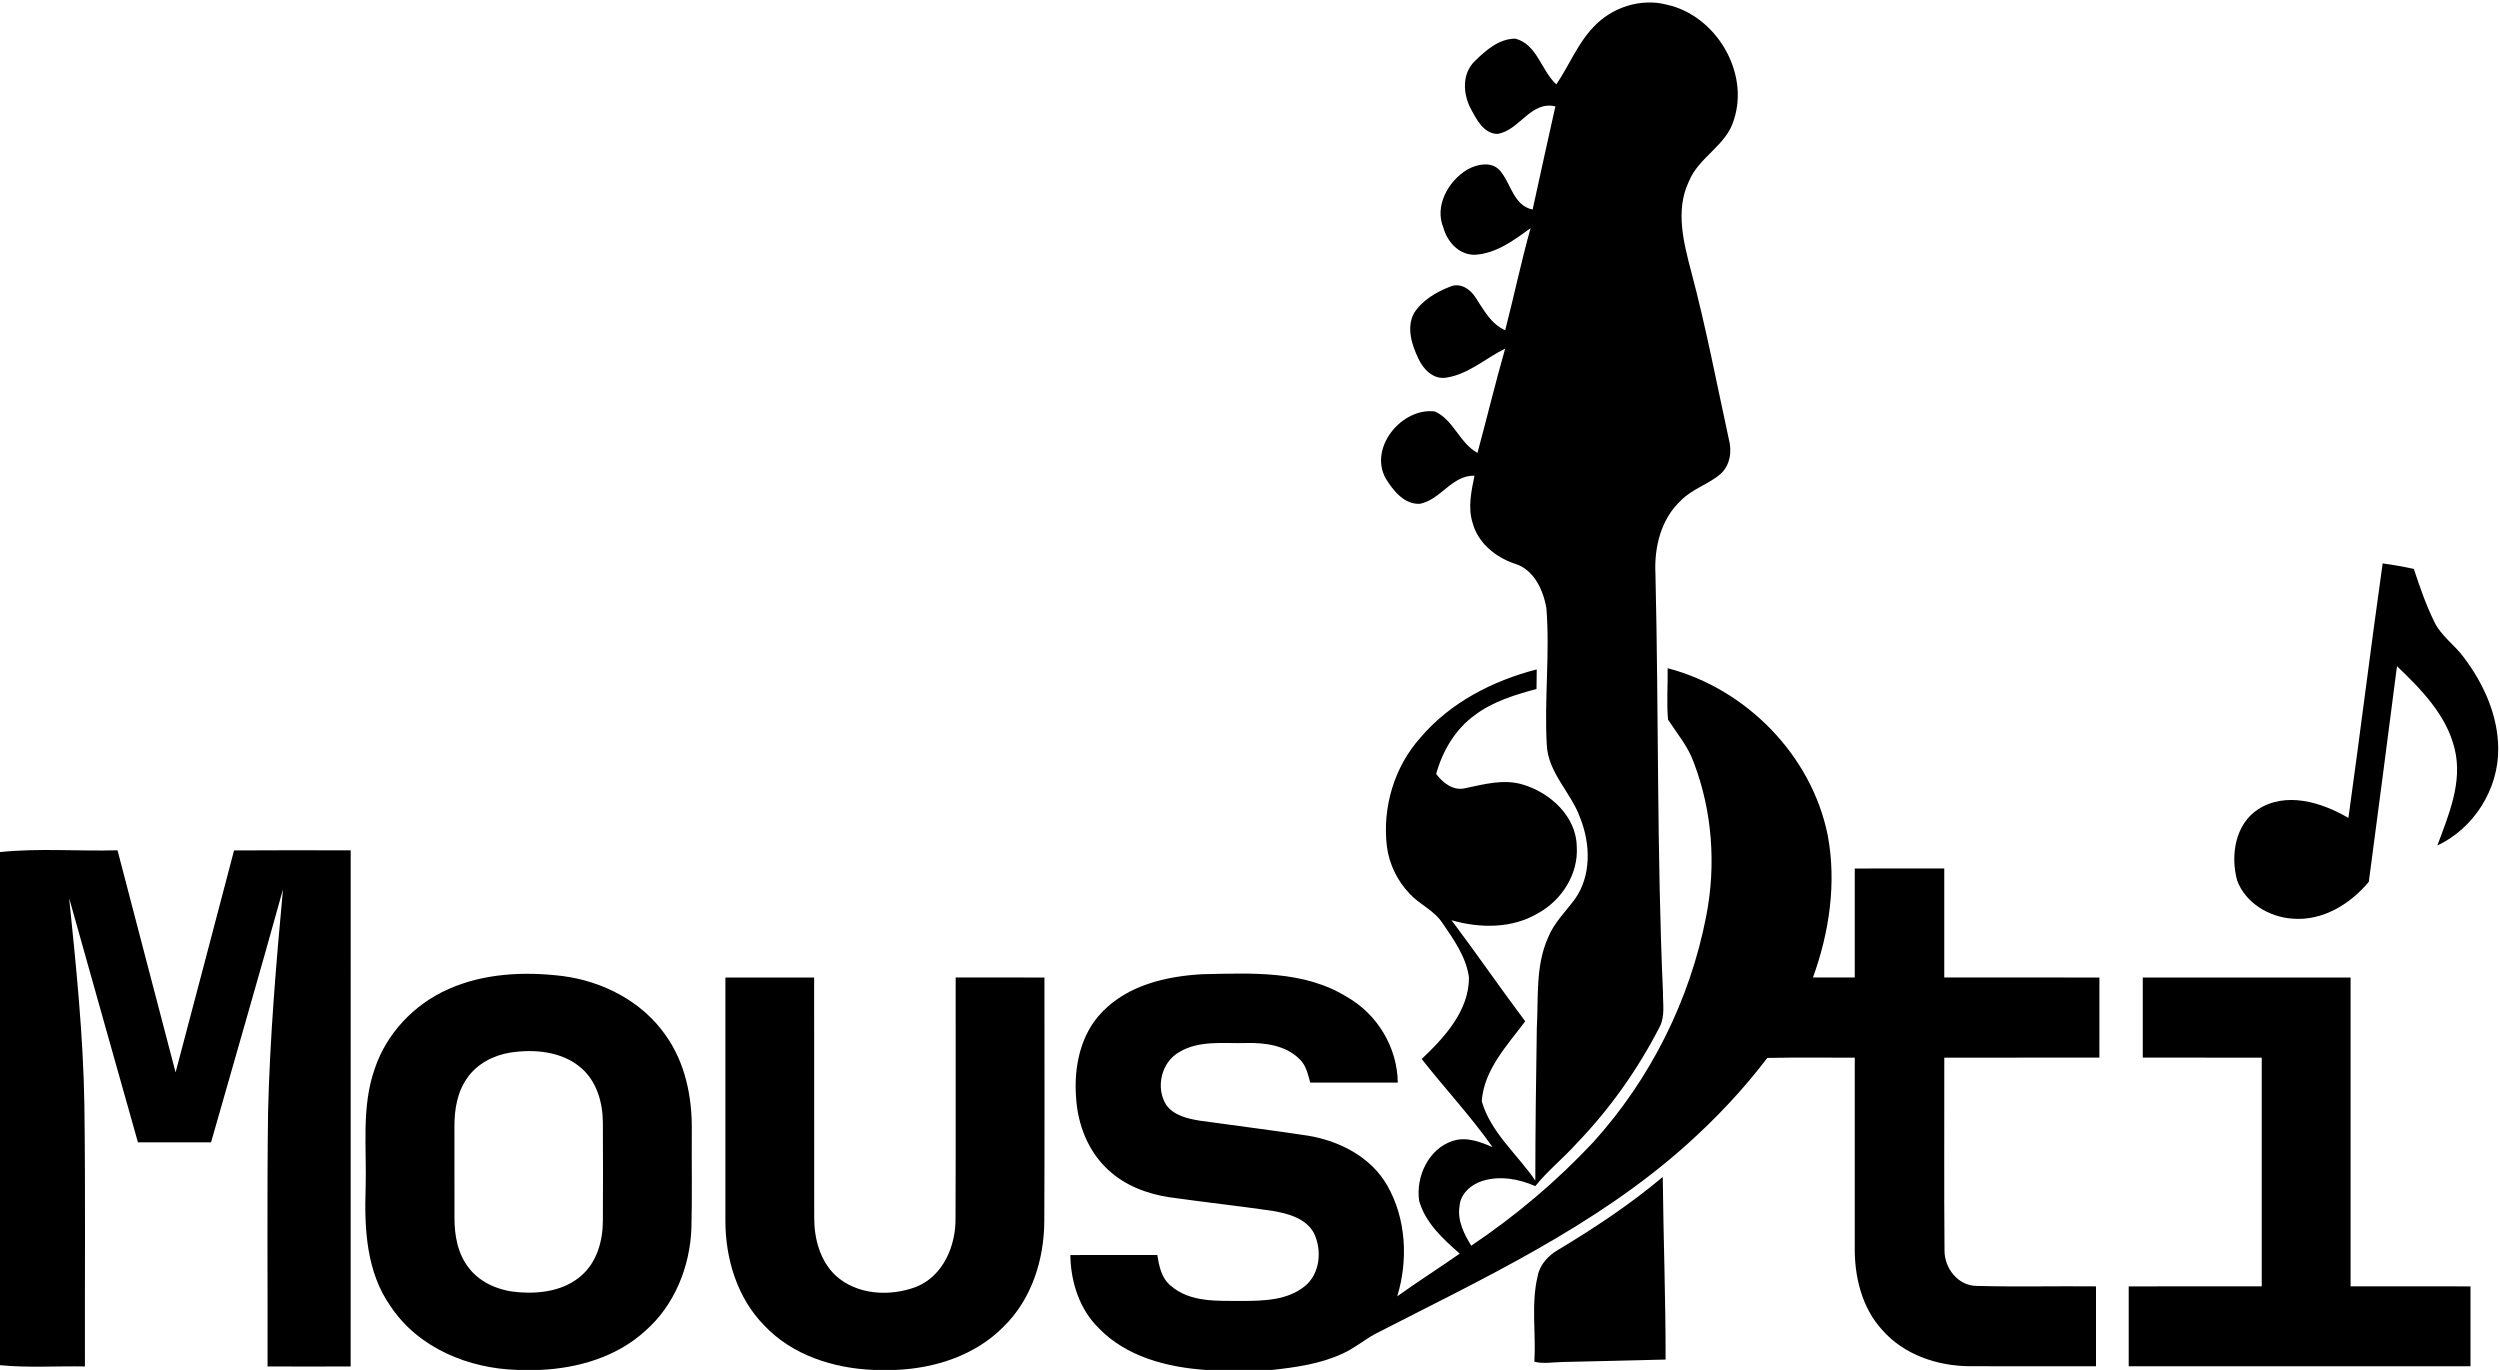
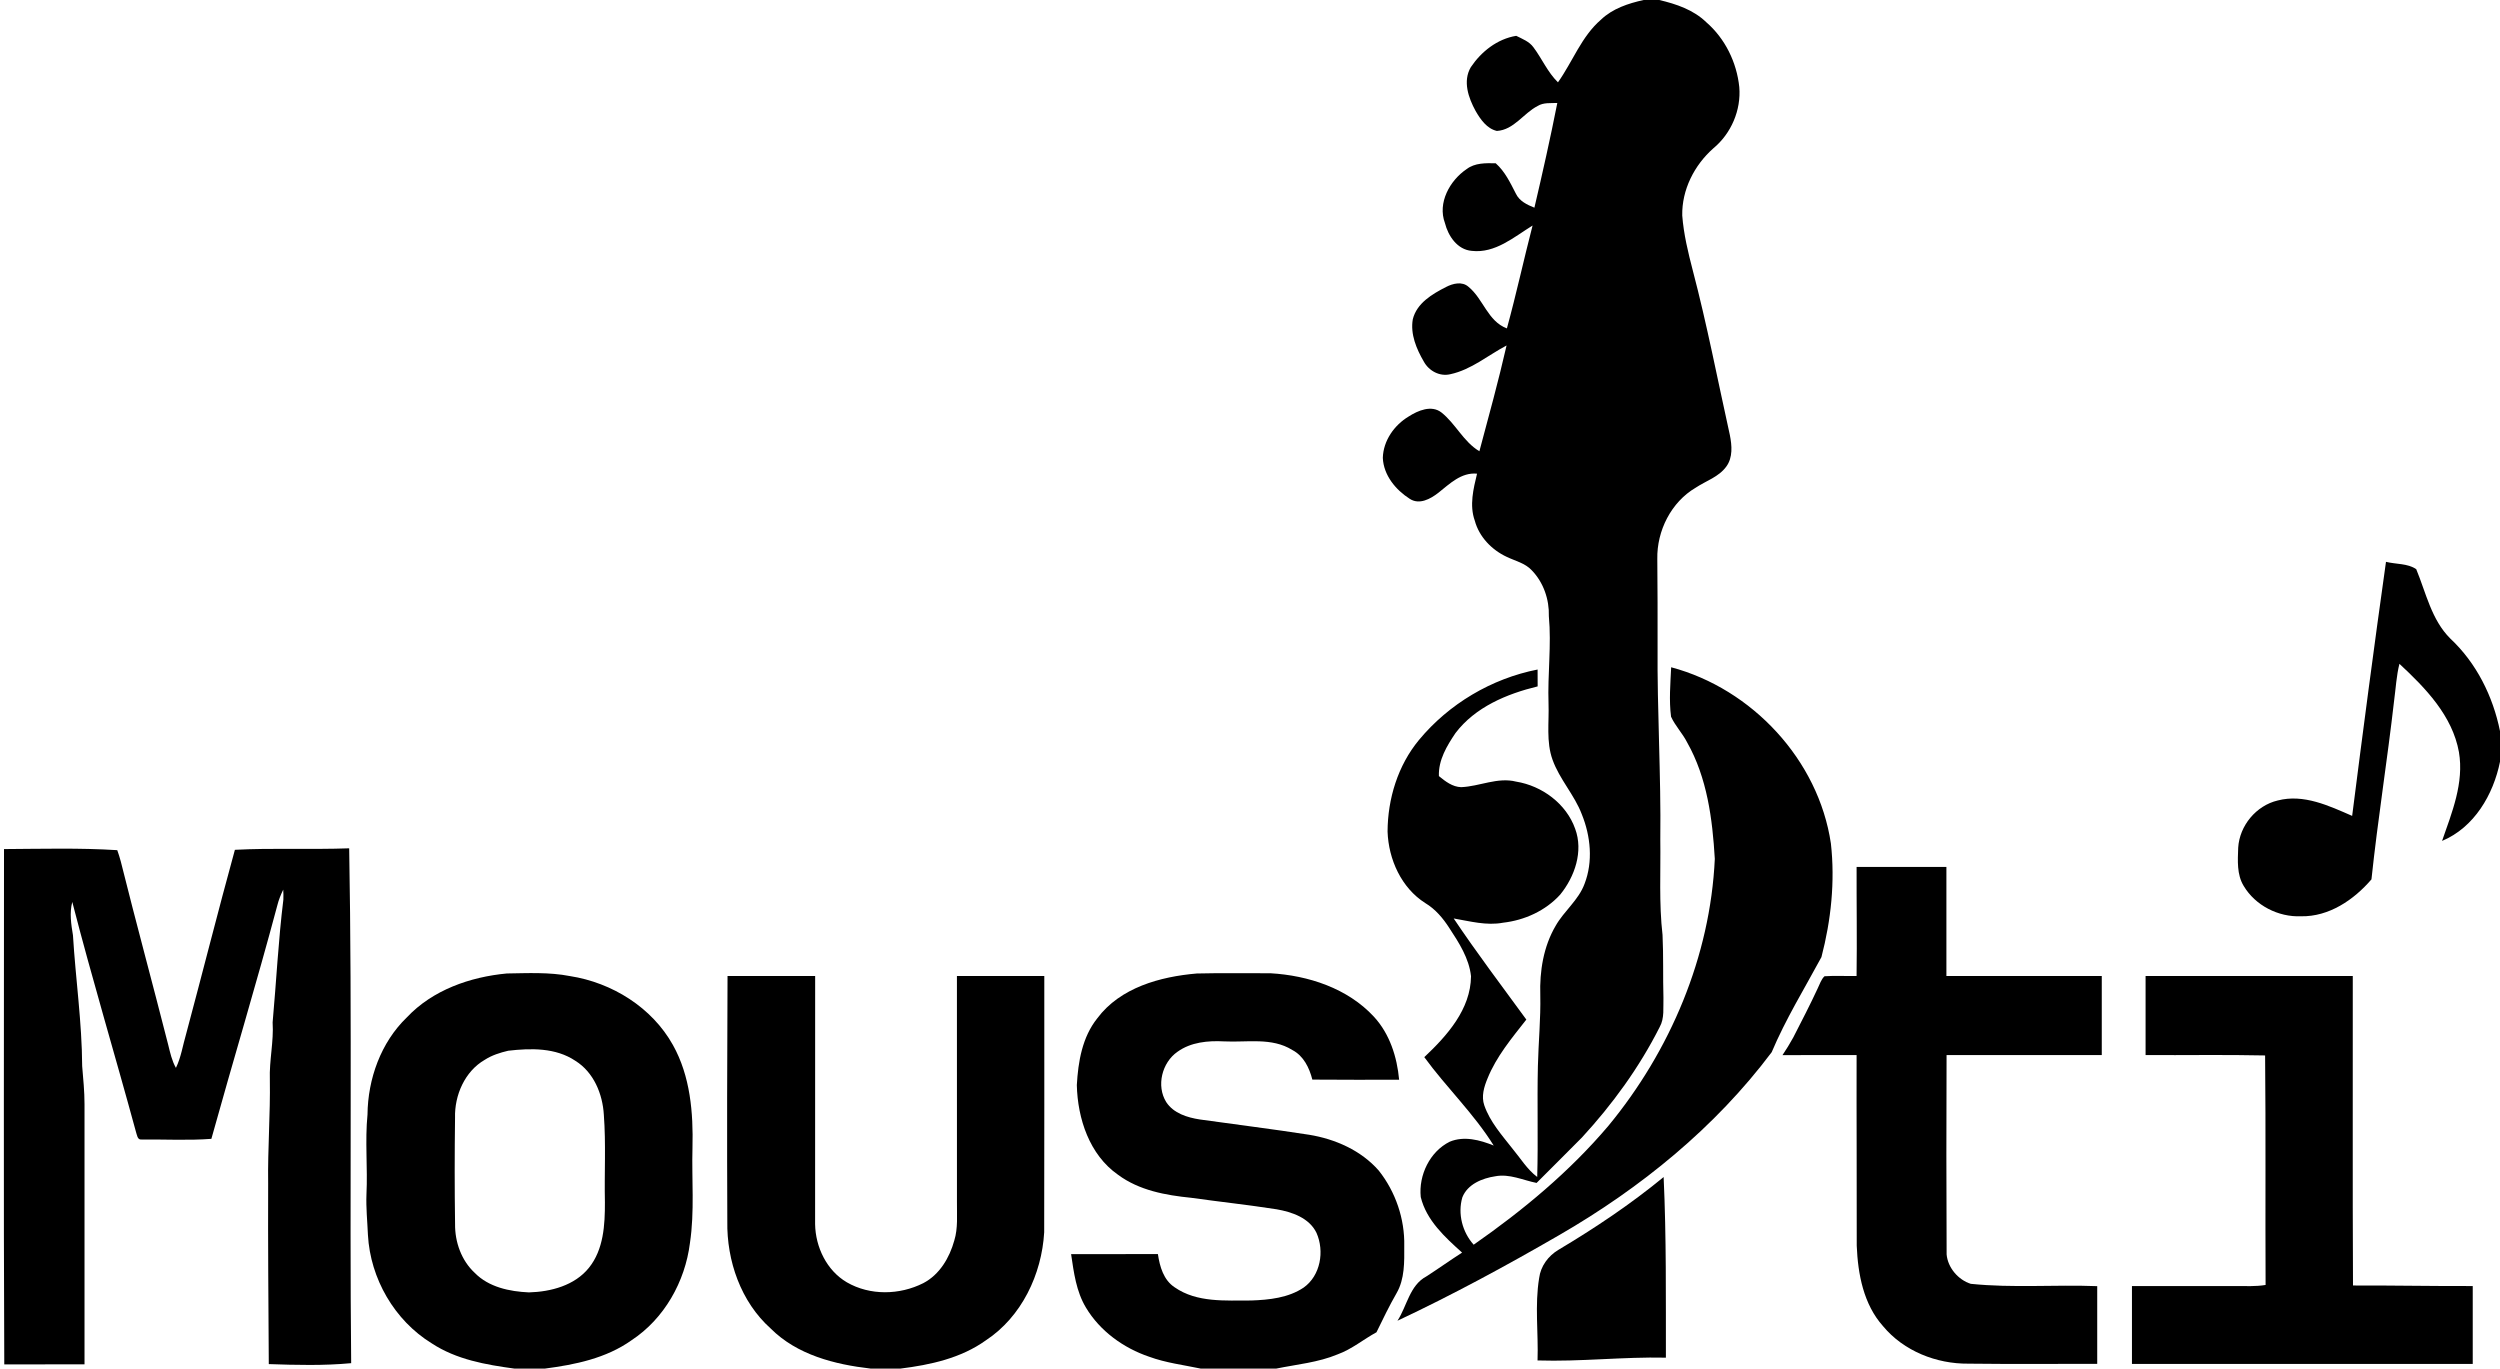
- <svg xmlns="http://www.w3.org/2000/svg" width="688pt" height="377pt" viewBox="0 0 688 377" version="1.1">
+ <svg xmlns="http://www.w3.org/2000/svg" width="917pt" height="502pt" viewBox="0 0 917 502" version="1.1">
  <g id="#000000ff">
-     <path fill="#000000" opacity="1.00" d=" M 438.48 7.48 C 443.49 2.05 451.51 -0.61 458.71 1.29 C 472.16 4.23 481.50 19.78 477.17 32.95 C 475.16 40.04 467.50 43.19 464.80 49.89 C 460.98 57.82 463.33 66.80 465.45 74.85 C 469.49 90.06 472.44 105.52 475.78 120.89 C 476.68 124.17 476.15 128.02 473.53 130.40 C 470.22 133.28 465.76 134.50 462.66 137.67 C 457.08 142.78 455.19 150.67 455.58 158.00 C 456.49 196.36 455.95 234.75 457.65 273.09 C 457.61 276.26 458.26 279.69 456.73 282.62 C 450.69 294.36 442.98 305.25 433.81 314.75 C 430.19 318.79 425.91 322.18 422.52 326.42 C 418.01 324.43 412.78 323.49 407.99 324.98 C 404.84 325.95 401.90 328.51 401.66 331.98 C 401.04 335.90 402.90 339.57 404.88 342.82 C 417.08 334.64 428.37 325.10 438.42 314.38 C 454.22 296.95 465.13 275.12 469.57 252.02 C 472.30 237.99 471.22 223.16 466.11 209.79 C 464.55 205.42 461.53 201.86 459.04 198.04 C 458.63 193.34 459.00 188.60 458.94 183.89 C 480.58 189.55 498.59 207.88 503.00 229.93 C 505.44 243.00 503.43 256.59 498.93 268.99 C 502.76 269.00 506.59 269.00 510.43 268.99 C 510.44 259.00 510.44 249.01 510.43 239.02 C 518.64 238.98 526.85 239.00 535.06 239.01 C 535.07 249.00 535.05 259.00 535.06 269.00 C 549.29 269.01 563.52 268.98 577.76 269.01 C 577.75 276.36 577.76 283.70 577.75 291.05 C 563.52 291.08 549.29 291.05 535.07 291.07 C 535.11 308.73 534.97 326.40 535.13 344.06 C 535.05 348.92 538.81 353.83 543.90 353.88 C 554.86 354.18 565.84 353.90 576.82 354.01 C 576.81 361.34 576.81 368.66 576.82 375.99 C 565.22 375.99 553.63 376.03 542.04 375.98 C 533.17 375.93 523.97 372.83 518.01 366.03 C 512.34 359.86 510.30 351.23 510.43 343.04 C 510.43 325.71 510.45 308.39 510.43 291.07 C 502.40 291.10 494.38 290.97 486.36 291.14 C 479.76 299.84 472.23 307.81 464.10 315.08 C 438.94 337.61 407.97 351.93 378.21 367.22 C 375.23 368.92 372.56 371.13 369.41 372.54 C 363.37 375.34 356.70 376.28 350.14 377.00 L 331.68 377.00 C 321.12 376.25 309.97 373.37 302.39 365.52 C 297.04 360.27 294.66 352.75 294.56 345.39 C 302.53 345.34 310.51 345.39 318.49 345.37 C 318.98 348.42 319.62 351.75 322.17 353.81 C 327.58 358.55 335.27 357.96 341.97 358.02 C 347.82 358.00 354.31 357.84 359.08 353.96 C 363.30 350.54 363.86 344.09 361.62 339.40 C 359.41 335.25 354.43 333.95 350.14 333.22 C 340.76 331.86 331.33 330.83 321.94 329.50 C 315.76 328.59 309.61 326.28 305.00 321.96 C 299.45 316.90 296.57 309.45 296.14 302.05 C 295.49 293.68 297.32 284.56 303.40 278.42 C 310.52 271.06 321.11 268.62 330.99 268.10 C 344.36 267.83 358.83 266.99 370.68 274.36 C 379.07 279.12 384.55 288.26 384.67 297.93 C 376.64 297.95 368.61 297.94 360.58 297.94 C 359.93 295.64 359.44 293.11 357.59 291.43 C 353.79 287.65 348.12 286.93 343.00 287.04 C 336.83 287.23 330.11 286.19 324.55 289.52 C 319.61 292.27 317.95 299.31 320.93 304.06 C 323.02 306.98 326.78 307.84 330.12 308.40 C 340.04 309.80 349.99 311.01 359.90 312.53 C 368.58 313.94 377.27 318.38 381.76 326.23 C 387.00 335.36 387.56 346.79 384.52 356.75 C 390.17 352.70 396.03 348.97 401.72 345.00 C 397.16 340.99 392.30 336.58 390.57 330.55 C 389.52 323.86 393.19 315.95 400.00 313.92 C 403.66 312.79 407.38 314.26 410.74 315.67 C 404.76 307.18 397.66 299.58 391.25 291.44 C 397.53 285.49 404.28 278.18 404.26 268.97 C 403.49 263.35 400.06 258.52 396.91 253.95 C 394.65 250.52 390.68 248.93 387.96 245.98 C 384.57 242.45 382.31 237.84 381.68 232.98 C 380.37 222.27 383.69 211.02 390.93 202.97 C 399.12 193.33 410.80 187.34 422.91 184.22 C 422.88 186.01 422.87 187.81 422.85 189.60 C 416.92 191.22 410.85 193.04 405.88 196.79 C 400.49 200.68 397.00 206.65 395.23 212.98 C 397.02 215.39 399.84 217.64 403.05 216.95 C 408.30 215.86 413.78 214.29 419.11 215.92 C 426.62 218.15 433.79 224.66 433.92 232.94 C 434.44 240.47 429.82 247.70 423.34 251.28 C 416.19 255.58 407.27 255.50 399.46 253.25 C 406.36 262.42 412.85 271.88 419.74 281.06 C 414.79 287.68 408.35 294.43 407.78 303.07 C 410.25 311.68 417.59 317.67 422.52 324.89 C 422.52 310.91 422.72 296.93 422.93 282.95 C 423.41 274.63 422.51 265.87 426.02 258.05 C 427.63 253.98 430.84 250.91 433.40 247.45 C 437.99 240.99 437.71 232.22 434.87 225.10 C 432.39 218.09 426.03 212.75 425.67 204.95 C 424.97 192.44 426.56 179.89 425.57 167.39 C 424.71 162.31 422.07 156.58 416.69 155.07 C 411.48 153.28 406.69 149.34 405.25 143.86 C 403.92 139.59 404.92 135.14 405.78 130.90 C 399.56 130.78 396.50 137.48 390.80 138.64 C 386.48 138.91 383.36 134.98 381.34 131.65 C 376.62 123.12 385.86 112.08 394.88 113.24 C 400.03 115.54 401.65 121.92 406.60 124.64 C 409.19 115.08 411.50 105.45 414.22 95.93 C 408.83 98.59 404.10 103.01 398.00 103.93 C 394.46 104.51 391.68 101.62 390.34 98.68 C 388.52 94.89 387.00 90.14 389.14 86.17 C 391.39 82.64 395.22 80.38 399.04 78.90 C 401.82 77.66 404.66 79.57 406.09 81.90 C 408.33 85.29 410.31 89.15 414.23 90.89 C 416.64 81.55 418.62 72.09 421.21 62.79 C 416.65 66.10 411.80 69.75 405.97 70.11 C 401.64 70.25 398.31 66.64 397.24 62.72 C 394.71 56.72 398.50 49.94 403.66 46.75 C 406.41 45.15 410.60 44.25 412.90 47.08 C 415.86 50.61 416.54 56.57 421.78 57.67 C 423.80 48.19 425.96 38.74 428.04 29.27 C 421.22 27.67 418.15 35.94 412.07 36.86 C 408.32 36.76 406.38 32.95 404.84 30.07 C 402.60 25.97 402.25 20.30 405.85 16.84 C 408.87 13.85 412.57 10.61 417.05 10.64 C 423.04 12.22 424.13 19.41 428.30 23.22 C 431.82 18.05 434.12 12.06 438.48 7.48 Z" />
-     <path fill="#000000" opacity="1.00" d=" M 655.71 155.05 C 658.59 155.45 661.45 155.93 664.29 156.58 C 665.92 161.48 667.60 166.39 669.88 171.04 C 671.75 175.01 675.56 177.49 678.09 180.98 C 683.51 188.17 687.47 196.89 687.51 206.03 C 687.62 217.14 680.83 227.96 670.76 232.68 C 673.89 224.24 677.77 215.23 675.52 206.08 C 673.28 196.78 666.33 189.73 659.65 183.33 C 657.11 203.10 654.52 222.89 651.90 242.65 C 646.84 248.81 639.11 253.52 630.91 252.81 C 624.49 252.40 617.94 248.50 615.66 242.30 C 613.79 235.44 615.09 226.84 621.46 222.70 C 629.17 217.76 639.00 220.81 646.28 225.10 C 649.54 201.76 652.41 178.38 655.71 155.05 Z" />
-     <path fill="#000000" opacity="1.00" d=" M 0.00 234.49 C 10.71 233.37 21.57 234.31 32.34 234.00 C 37.69 254.36 42.95 274.76 48.32 295.12 C 53.70 274.76 59.09 254.41 64.41 234.04 C 75.11 233.96 85.81 234.00 96.51 234.02 C 96.49 281.36 96.51 328.70 96.50 376.05 C 88.88 376.08 81.25 376.07 73.63 376.05 C 73.69 352.72 73.46 329.40 73.77 306.07 C 74.27 285.57 75.99 265.13 77.88 244.72 C 71.45 267.98 64.68 291.15 58.08 314.37 C 51.37 314.38 44.66 314.38 37.96 314.37 C 31.61 291.98 25.35 269.56 19.03 247.16 C 20.96 266.06 22.91 284.98 23.22 303.99 C 23.54 328.01 23.31 352.03 23.37 376.05 C 15.58 375.90 7.76 376.46 0.00 375.70 L 0.00 234.49 Z" />
-     <path fill="#000000" opacity="1.00" d=" M 123.30 272.25 C 133.13 267.84 144.28 267.31 154.85 268.61 C 165.91 270.05 176.69 275.59 183.15 284.86 C 188.57 292.41 190.50 301.90 190.38 311.06 C 190.31 320.01 190.51 328.97 190.28 337.92 C 189.91 348.57 185.62 359.30 177.46 366.36 C 169.64 373.47 158.99 376.54 148.62 377.00 L 142.44 377.00 C 129.00 376.65 115.09 370.98 107.48 359.47 C 100.82 350.06 100.25 338.12 100.62 327.00 C 100.96 316.06 99.40 304.71 103.11 294.17 C 106.34 284.43 113.95 276.40 123.30 272.25 M 140.45 289.67 C 135.86 290.40 131.36 292.70 128.65 296.57 C 125.84 300.43 125.04 305.35 125.06 310.03 C 125.06 318.35 125.06 326.68 125.07 335.00 C 125.04 339.89 125.94 345.05 129.05 348.97 C 132.33 353.23 137.71 355.30 142.94 355.64 C 148.90 356.09 155.44 355.12 160.04 351.00 C 164.28 347.29 165.89 341.48 165.91 336.02 C 165.96 327.00 165.96 317.98 165.91 308.97 C 165.89 303.49 164.26 297.67 160.01 293.96 C 154.72 289.33 147.13 288.66 140.45 289.67 Z" />
-     <path fill="#000000" opacity="1.00" d=" M 199.63 269.01 C 207.77 268.99 215.91 268.99 224.05 269.01 C 224.08 291.03 224.05 313.05 224.07 335.07 C 224.05 340.83 225.65 346.96 229.97 351.03 C 235.85 356.42 245.01 356.88 252.20 354.11 C 259.66 351.09 263.11 342.69 262.96 335.07 C 263.06 313.05 262.97 291.03 263.00 269.00 C 271.15 269.00 279.29 268.99 287.43 269.01 C 287.42 291.35 287.50 313.70 287.39 336.04 C 287.35 346.65 283.90 357.60 276.16 365.12 C 268.45 372.96 257.40 376.54 246.60 377.00 L 240.42 377.00 C 229.39 376.57 218.00 372.95 210.29 364.73 C 202.87 357.17 199.63 346.39 199.63 335.98 C 199.62 313.65 199.62 291.33 199.63 269.01 Z" />
-     <path fill="#000000" opacity="1.00" d=" M 589.69 269.01 C 608.75 269.00 627.82 269.00 646.88 269.01 C 646.88 297.33 646.87 325.66 646.88 353.99 C 657.88 354.01 668.88 353.98 679.88 354.01 C 679.88 361.34 679.88 368.66 679.88 375.99 C 648.52 376.00 617.17 376.00 585.82 375.99 C 585.81 368.66 585.81 361.33 585.82 354.01 C 598.02 353.99 610.22 354.01 622.43 354.00 C 622.44 333.02 622.44 312.04 622.43 291.07 C 611.52 291.05 600.60 291.08 589.69 291.05 C 589.68 283.70 589.68 276.35 589.69 269.01 Z" />
-     <path fill="#000000" opacity="1.00" d=" M 428.97 343.85 C 438.94 337.85 448.68 331.40 457.59 323.89 C 457.76 340.64 458.40 357.39 458.37 374.15 C 448.93 374.41 439.48 374.59 430.04 374.82 C 427.44 374.85 424.81 375.40 422.26 374.74 C 422.74 366.88 421.31 358.85 423.18 351.12 C 423.80 347.90 426.20 345.42 428.97 343.85 Z" />
+     <path fill="#000000" opacity="1.00" d=" M 602.88 0.00 L 608.60 0.00 C 614.84 1.46 621.21 3.61 625.90 8.19 C 632.80 14.18 637.03 22.90 637.97 31.94 C 638.68 40.39 634.99 49.00 628.46 54.40 C 621.46 60.59 616.86 69.63 617.05 79.07 C 617.57 85.87 619.18 92.53 620.89 99.11 C 626.14 119.10 630.04 139.40 634.51 159.57 C 635.27 163.39 635.66 167.80 633.21 171.13 C 630.46 174.94 625.77 176.37 621.99 178.88 C 612.98 184.16 607.70 194.70 607.90 205.02 C 607.99 215.68 608.03 226.34 608.00 237.01 C 607.81 260.67 609.30 284.30 609.00 307.97 C 609.17 319.63 608.48 331.34 609.82 342.96 C 610.19 350.64 609.93 358.33 610.15 366.01 C 610.01 369.58 610.60 373.46 608.77 376.72 C 601.30 391.53 591.46 405.07 580.24 417.25 C 574.68 422.79 569.19 428.39 563.62 433.90 C 558.62 432.90 553.69 430.46 548.47 431.46 C 543.67 432.18 538.28 434.36 536.38 439.21 C 534.64 445.22 536.39 451.92 540.54 456.56 C 558.61 443.96 575.71 429.78 589.98 412.93 C 612.67 385.43 627.33 350.82 628.99 315.04 C 628.13 300.40 626.19 285.31 618.85 272.33 C 617.17 268.99 614.48 266.28 612.94 262.88 C 612.16 256.87 612.71 250.78 612.98 244.75 C 642.70 252.69 667.03 278.76 671.57 309.38 C 673.13 323.33 671.64 337.53 668.10 351.07 C 661.87 362.61 654.97 373.84 649.85 385.95 C 629.12 413.59 601.77 435.78 571.95 453.02 C 552.57 464.23 532.86 474.92 512.59 484.45 C 516.10 479.05 517.04 471.48 523.16 468.21 C 527.58 465.36 531.87 462.30 536.29 459.45 C 530.00 453.78 523.20 447.63 521.13 439.07 C 520.32 431.08 524.43 422.42 531.76 418.78 C 537.01 416.58 542.85 418.14 547.89 420.19 C 540.62 408.46 530.52 398.87 522.43 387.76 C 530.77 379.91 539.45 370.23 539.57 358.09 C 538.87 351.54 535.15 345.79 531.62 340.41 C 529.31 336.81 526.51 333.48 522.81 331.26 C 514.01 325.70 509.31 315.21 508.96 305.03 C 509.01 292.98 512.74 280.78 520.48 271.42 C 531.45 258.18 547.12 248.89 563.99 245.58 C 563.99 247.64 564.00 249.70 564.01 251.77 C 552.68 254.52 541.13 259.34 533.88 268.88 C 530.71 273.58 527.57 278.79 527.79 284.67 C 530.15 286.61 532.76 288.64 535.96 288.73 C 542.72 288.46 549.30 284.98 556.12 286.70 C 565.62 288.24 574.51 294.79 577.77 304.00 C 580.83 312.27 577.63 321.57 572.28 328.14 C 566.92 334.06 559.19 337.56 551.31 338.45 C 545.24 339.60 539.17 337.91 533.21 336.89 C 541.69 349.53 550.88 361.68 559.86 373.98 C 554.54 380.77 548.87 387.50 545.62 395.59 C 544.34 398.67 543.29 402.16 544.44 405.45 C 546.52 411.48 550.86 416.33 554.73 421.27 C 557.69 424.81 560.10 428.89 563.85 431.71 C 564.24 418.15 563.78 404.58 564.10 391.02 C 564.30 382.33 565.17 373.66 564.98 364.97 C 564.70 356.26 566.13 347.22 570.59 339.62 C 573.68 334.15 579.02 330.18 581.22 324.17 C 584.38 316.02 583.45 306.66 580.20 298.67 C 577.50 291.55 572.05 285.87 569.48 278.69 C 567.08 272.07 568.25 264.92 568.00 258.04 C 567.63 247.36 569.11 236.69 568.12 226.03 C 568.30 219.88 566.15 213.59 561.83 209.17 C 559.40 206.54 555.79 205.76 552.68 204.26 C 547.18 201.71 542.55 196.92 540.95 190.98 C 538.94 185.34 540.43 179.35 541.78 173.74 C 535.96 173.20 531.75 177.47 527.57 180.77 C 524.68 183.02 520.60 185.27 517.08 182.96 C 511.93 179.67 507.49 174.30 507.22 167.95 C 507.39 161.63 511.41 155.93 516.73 152.75 C 520.13 150.58 525.01 148.48 528.66 151.25 C 533.93 155.40 536.75 162.00 542.64 165.52 C 546.09 152.62 549.64 139.74 552.61 126.72 C 545.79 130.31 539.66 135.62 531.98 137.26 C 528.08 138.20 524.11 136.04 522.25 132.62 C 519.56 128.00 517.27 122.57 518.21 117.13 C 519.67 111.18 525.33 107.87 530.39 105.28 C 532.89 103.98 536.28 103.11 538.63 105.19 C 544.08 109.62 545.68 117.82 552.73 120.46 C 556.16 107.96 558.90 95.27 562.15 82.72 C 555.33 86.93 548.44 93.00 539.85 92.02 C 534.55 91.59 531.19 86.56 530.00 81.81 C 527.23 74.42 531.79 66.19 537.94 62.04 C 541.01 59.70 544.96 59.82 548.63 59.89 C 552.04 62.92 553.97 67.05 556.02 71.03 C 557.32 73.78 560.15 75.11 562.82 76.18 C 565.80 63.42 568.69 50.63 571.22 37.77 C 568.79 37.88 566.16 37.54 564.00 38.88 C 558.80 41.55 555.31 47.64 549.06 48.03 C 545.40 47.21 543.02 43.78 541.25 40.70 C 538.62 35.91 536.48 29.78 539.49 24.65 C 543.33 18.92 549.20 14.28 556.15 13.14 C 558.40 14.28 560.94 15.22 562.47 17.35 C 565.61 21.54 567.67 26.50 571.46 30.20 C 576.85 22.62 580.06 13.41 587.24 7.21 C 591.49 3.14 597.24 1.25 602.88 0.00 Z" />
+     <path fill="#000000" opacity="1.00" d=" M 875.18 206.08 C 878.84 207.01 883.08 206.59 886.27 208.77 C 889.88 217.47 891.85 227.35 898.79 234.24 C 908.36 243.19 914.42 255.40 917.00 268.17 L 917.00 279.40 C 914.56 291.48 907.54 303.52 895.75 308.45 C 899.38 297.99 903.85 287.20 901.94 275.87 C 899.55 262.54 889.66 252.35 880.11 243.49 C 879.00 247.89 878.78 252.43 878.17 256.91 C 875.68 278.82 872.17 300.62 869.85 322.55 C 863.40 330.07 854.26 336.30 844.00 336.09 C 835.69 336.43 827.27 332.15 822.99 324.97 C 820.42 320.77 820.81 315.65 820.97 310.93 C 821.46 302.84 827.57 295.47 835.49 293.61 C 844.98 291.15 854.27 295.56 862.77 299.27 C 866.72 268.19 870.81 237.11 875.18 206.08 Z" />
+     <path fill="#000000" opacity="1.00" d=" M 1.47 311.44 C 15.32 311.36 29.18 310.97 43.01 311.84 C 43.49 313.19 43.93 314.56 44.30 315.96 C 49.90 338.44 55.99 360.79 61.70 383.24 C 62.41 386.12 63.05 389.08 64.53 391.70 C 66.44 387.77 67.05 383.39 68.28 379.23 C 74.31 356.74 79.99 334.15 86.16 311.71 C 100.12 310.98 114.11 311.68 128.08 311.16 C 129.20 374.11 128.19 437.06 128.81 500.01 C 118.77 500.95 108.66 500.70 98.59 500.35 C 98.46 478.23 98.27 456.12 98.36 433.99 C 98.17 421.33 99.19 408.70 98.98 396.04 C 98.73 389.00 100.45 382.06 100.00 375.01 C 101.36 360.00 102.09 344.95 103.94 329.97 C 103.98 328.75 103.97 327.53 103.89 326.31 C 102.99 328.18 102.21 330.11 101.71 332.13 C 94.07 360.78 85.46 389.16 77.53 417.73 C 69.05 418.37 60.49 417.89 51.98 417.97 C 50.34 418.23 50.25 416.18 49.86 415.13 C 42.21 387.00 33.79 359.06 26.51 330.83 C 25.45 334.85 26.09 339.01 26.76 343.04 C 27.73 359.06 30.06 374.96 30.14 391.03 C 30.52 395.69 31.01 400.35 31.00 405.03 C 31.00 436.84 31.00 468.64 31.00 500.44 C 21.19 500.46 11.38 500.43 1.57 500.46 C 1.28 437.46 1.48 374.45 1.47 311.44 Z" />
+     <path fill="#000000" opacity="1.00" d=" M 681.00 318.00 C 691.98 318.00 702.96 317.99 713.94 318.00 C 713.94 331.33 713.92 344.66 713.94 358.00 C 732.94 358.01 751.94 357.99 770.93 358.00 C 770.93 367.67 770.93 377.33 770.93 387.00 C 751.96 387.01 732.98 386.99 714.00 387.00 C 713.90 411.37 713.91 435.75 714.02 460.12 C 714.45 464.98 718.27 469.46 722.89 470.91 C 738.30 472.49 753.81 471.16 769.26 471.76 C 769.29 481.26 769.29 490.76 769.26 500.26 C 753.51 500.25 737.76 500.38 722.01 500.19 C 710.30 500.31 698.29 495.57 690.72 486.46 C 683.54 478.43 681.48 467.38 681.05 456.95 C 681.10 433.63 680.94 410.32 681.00 387.00 C 671.93 387.01 662.87 386.96 653.81 387.03 C 655.22 384.93 656.55 382.77 657.76 380.56 C 660.81 374.58 663.92 368.63 666.73 362.54 C 667.49 361.03 667.97 359.29 669.22 358.09 C 673.13 357.82 677.06 358.07 680.99 358.00 C 681.18 344.67 680.96 331.33 681.00 318.00 Z" />
+     <path fill="#000000" opacity="1.00" d=" M 149.24 373.17 C 158.68 363.13 172.44 358.33 185.90 357.07 C 193.62 356.96 201.44 356.54 209.07 358.03 C 224.51 360.43 239.16 369.53 246.84 383.33 C 253.21 394.73 254.33 408.18 254.00 420.99 C 253.68 432.63 254.81 444.37 253.07 455.94 C 251.30 470.10 243.66 483.73 231.61 491.63 C 222.33 498.23 210.94 500.56 199.87 502.00 L 188.68 502.00 C 178.18 500.58 167.38 498.68 158.36 492.74 C 144.69 484.34 135.83 468.96 134.96 453.00 C 134.75 448.02 134.22 443.04 134.42 438.06 C 134.90 428.31 133.84 418.55 134.80 408.82 C 134.93 395.73 139.70 382.36 149.24 373.17 M 186.41 385.41 C 183.41 386.11 180.42 387.06 177.81 388.74 C 170.48 392.97 166.68 401.76 166.91 410.01 C 166.74 423.00 166.73 436.00 166.92 448.99 C 166.84 455.55 169.24 462.35 174.12 466.87 C 179.25 472.14 186.94 473.74 194.02 474.05 C 202.04 473.83 210.81 471.53 216.03 465.01 C 221.42 458.30 221.91 449.25 221.88 441.01 C 221.65 430.31 222.29 419.59 221.49 408.93 C 221.05 401.27 217.78 393.31 211.07 389.12 C 203.83 384.25 194.70 384.45 186.41 385.41 Z" />
+     <path fill="#000000" opacity="1.00" d=" M 402.48 373.52 C 410.90 362.23 425.57 358.23 438.97 357.08 C 447.97 356.85 456.99 357.03 466.00 356.99 C 479.88 357.79 494.30 362.49 503.95 372.93 C 509.75 379.22 512.43 387.67 513.20 396.05 C 502.59 396.07 491.98 396.08 481.37 396.00 C 480.26 391.66 478.15 387.28 474.00 385.13 C 466.48 380.43 457.35 382.41 449.00 381.98 C 443.11 381.67 436.83 382.24 431.90 385.79 C 426.21 389.74 424.05 398.29 427.78 404.26 C 430.47 408.37 435.49 409.91 440.10 410.62 C 453.46 412.50 466.86 414.16 480.20 416.23 C 489.76 417.79 499.26 421.97 505.73 429.37 C 511.89 437.13 515.30 447.11 515.08 457.03 C 515.10 462.87 515.29 469.11 512.25 474.35 C 509.57 479.01 507.25 483.85 504.89 488.68 C 500.10 491.28 495.86 494.88 490.69 496.76 C 483.50 499.77 475.69 500.45 468.13 502.00 L 440.43 502.00 C 434.10 500.67 427.62 499.89 421.52 497.65 C 412.09 494.46 403.46 488.23 398.32 479.62 C 394.75 473.69 393.87 466.73 392.88 460.01 C 403.49 459.99 414.11 460.00 424.72 460.00 C 425.40 464.57 426.78 469.52 430.89 472.20 C 439.06 477.88 449.53 476.98 458.97 477.02 C 465.55 476.79 472.61 476.05 478.20 472.27 C 484.39 467.86 485.86 458.93 482.90 452.23 C 480.24 446.71 473.90 444.55 468.27 443.57 C 457.85 441.94 447.35 440.82 436.91 439.35 C 427.55 438.41 417.82 436.64 410.09 430.90 C 399.61 423.59 395.27 410.32 394.98 398.02 C 395.46 389.44 396.96 380.42 402.48 373.52 Z" />
+     <path fill="#000000" opacity="1.00" d=" M 266.86 358.00 C 277.58 357.99 288.29 358.00 299.00 358.00 C 298.99 388.33 299.02 418.66 298.98 449.00 C 299.11 457.40 303.22 466.02 310.62 470.35 C 319.13 475.28 329.99 475.04 338.66 470.66 C 344.65 467.54 348.30 461.32 350.04 455.00 C 351.43 450.46 350.96 445.66 351.01 440.99 C 350.99 413.33 351.00 385.67 351.00 358.00 C 361.68 358.00 372.37 357.99 383.05 358.00 C 383.06 389.33 383.07 420.67 383.01 452.00 C 382.12 467.41 374.74 483.00 361.61 491.64 C 352.46 498.20 341.24 500.64 330.27 502.00 L 319.37 502.00 C 306.20 500.49 292.36 496.98 282.70 487.31 C 271.73 477.50 266.53 462.44 266.78 447.96 C 266.64 417.98 266.71 387.99 266.86 358.00 Z" />
+     <path fill="#000000" opacity="1.00" d=" M 787.00 358.00 C 812.33 358.00 837.67 358.00 863.00 358.00 C 863.05 395.84 862.89 433.68 863.08 471.52 C 877.72 471.47 892.35 471.78 907.00 471.72 C 907.00 481.24 907.00 490.76 907.00 500.28 C 865.33 500.28 823.67 500.28 782.00 500.28 C 782.00 490.76 782.00 481.24 782.00 471.72 C 794.66 471.72 807.32 471.72 819.97 471.72 C 823.65 471.71 827.37 471.94 831.02 471.32 C 830.88 443.26 831.12 415.20 830.84 387.14 C 816.23 386.81 801.61 387.09 787.00 387.00 C 787.00 377.33 787.00 367.67 787.00 358.00 Z" />
+     <path fill="#000000" opacity="1.00" d=" M 571.60 458.46 C 585.05 450.44 598.12 441.70 610.22 431.74 C 611.24 453.81 611.01 475.91 611.05 497.99 C 595.34 497.64 579.69 499.52 563.97 499.01 C 564.32 488.95 562.91 478.78 564.56 468.79 C 565.12 464.42 567.88 460.69 571.60 458.46 Z" />
  </g>
</svg>
